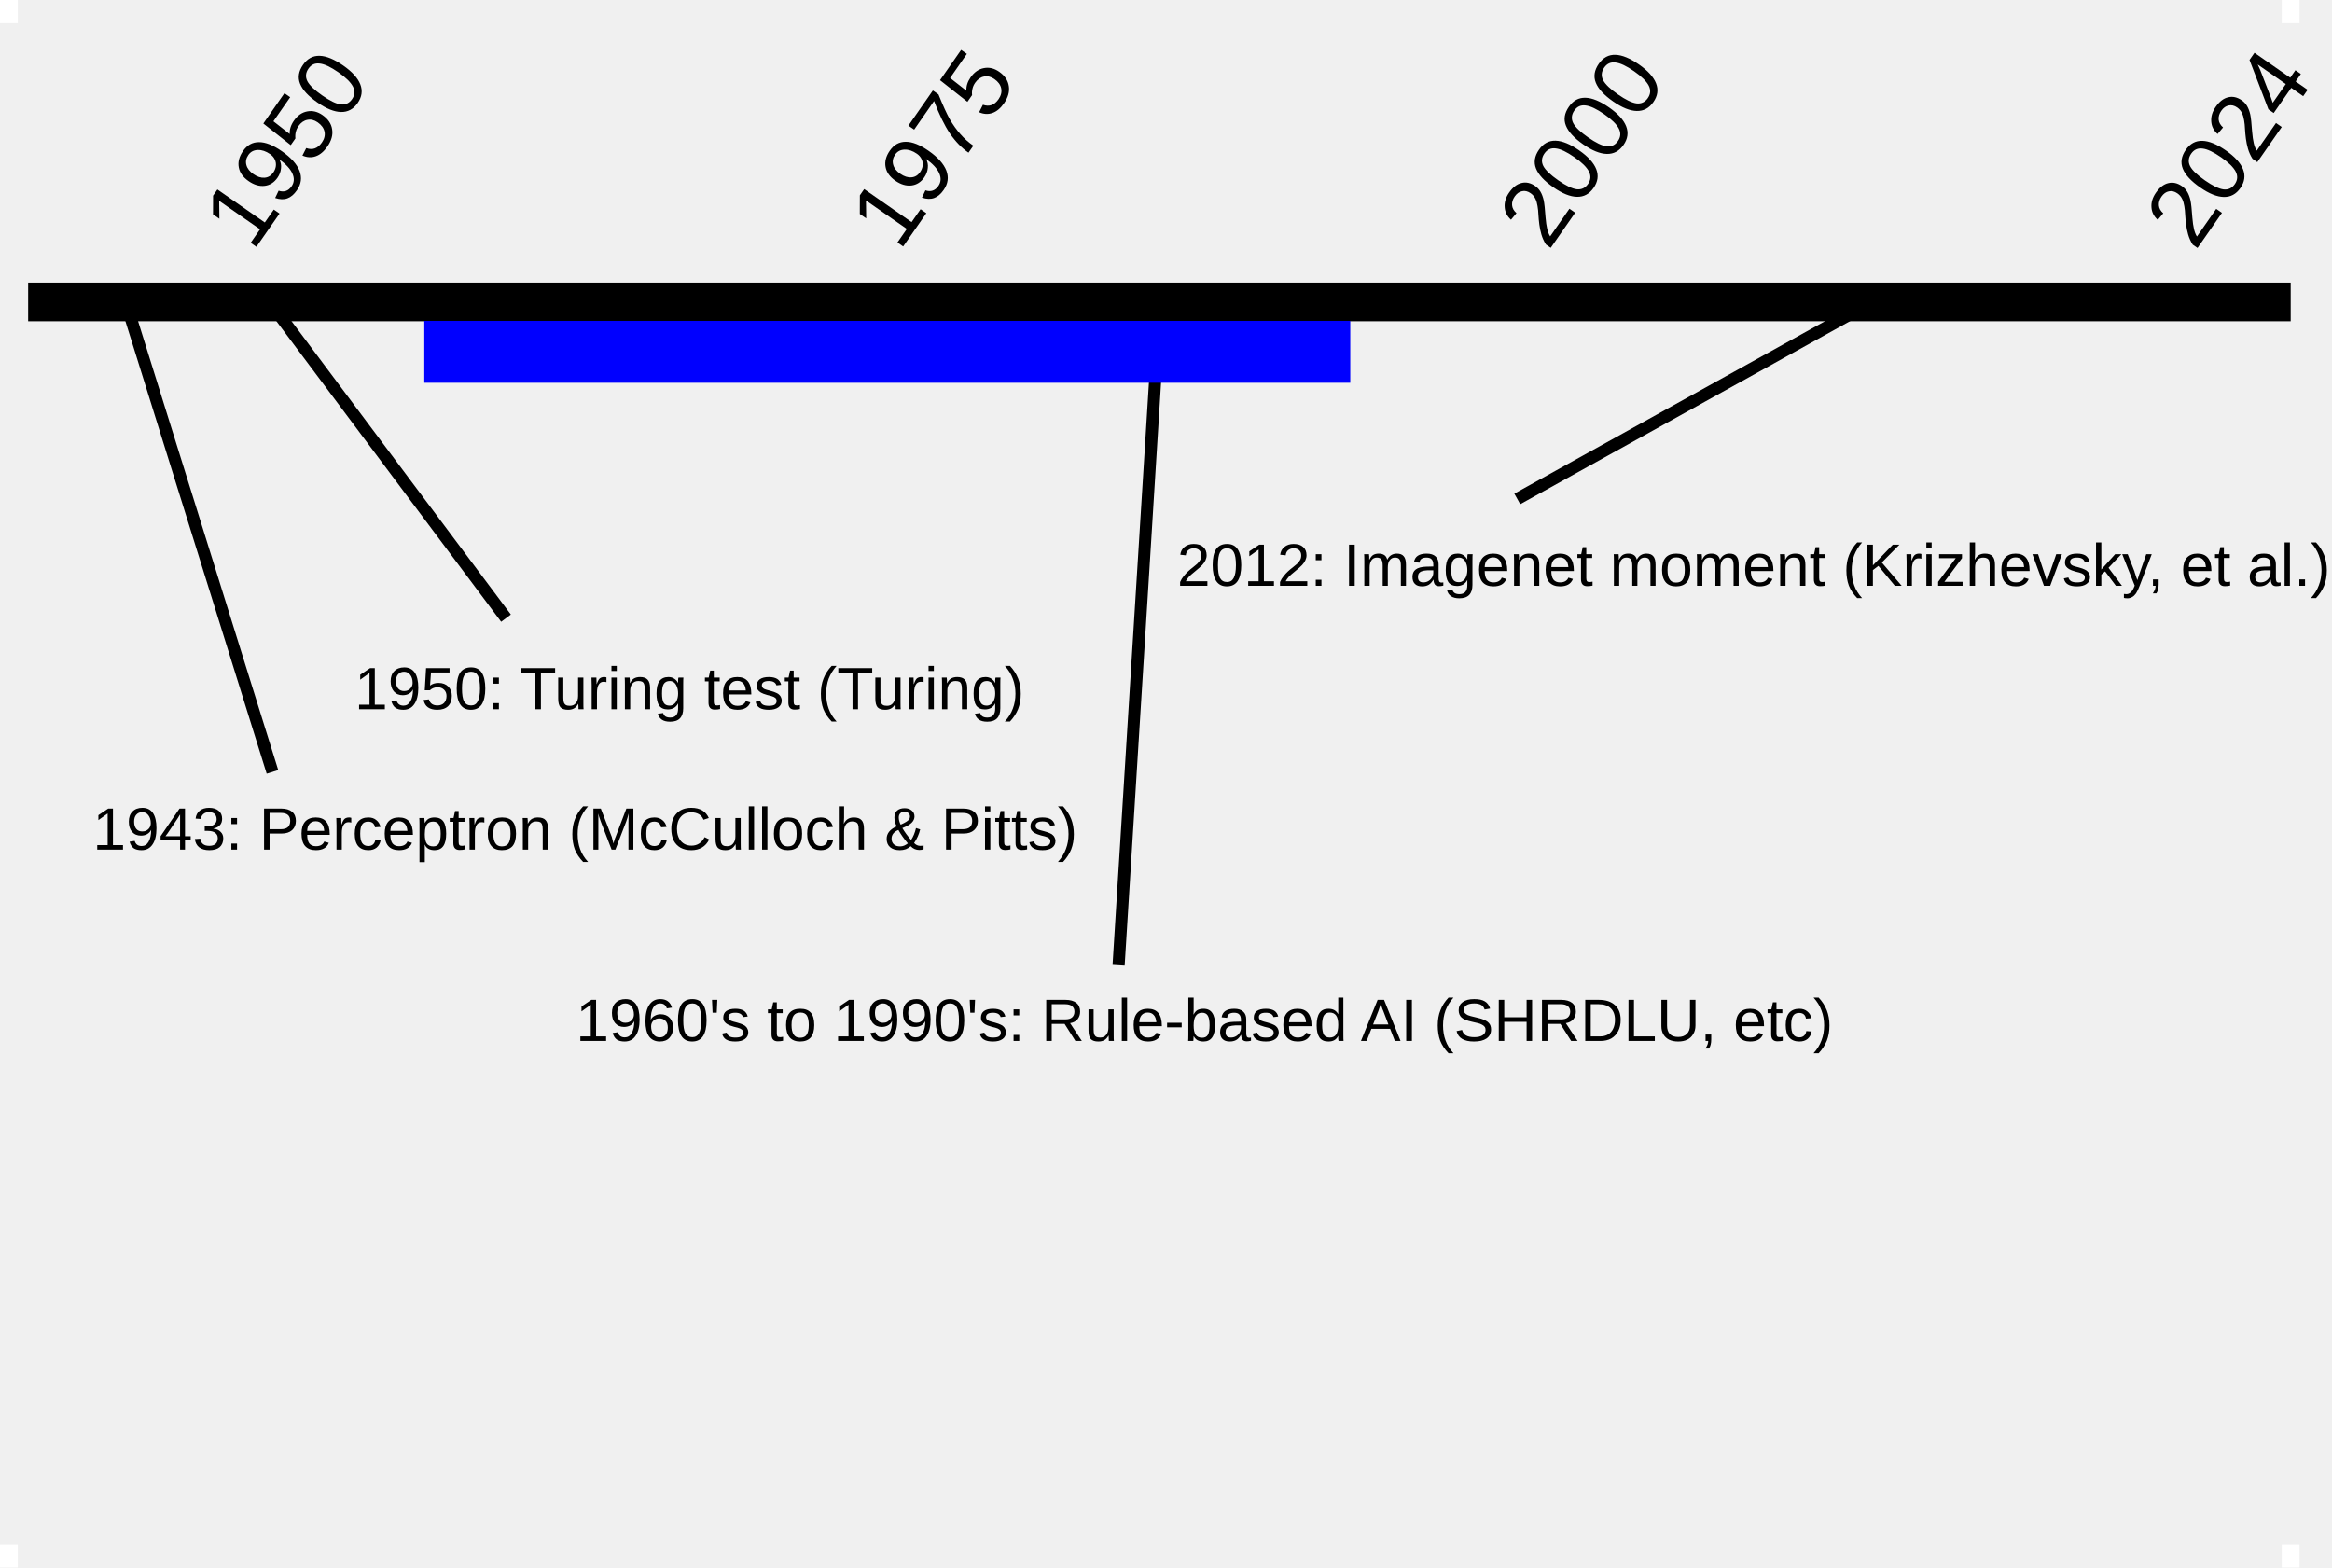
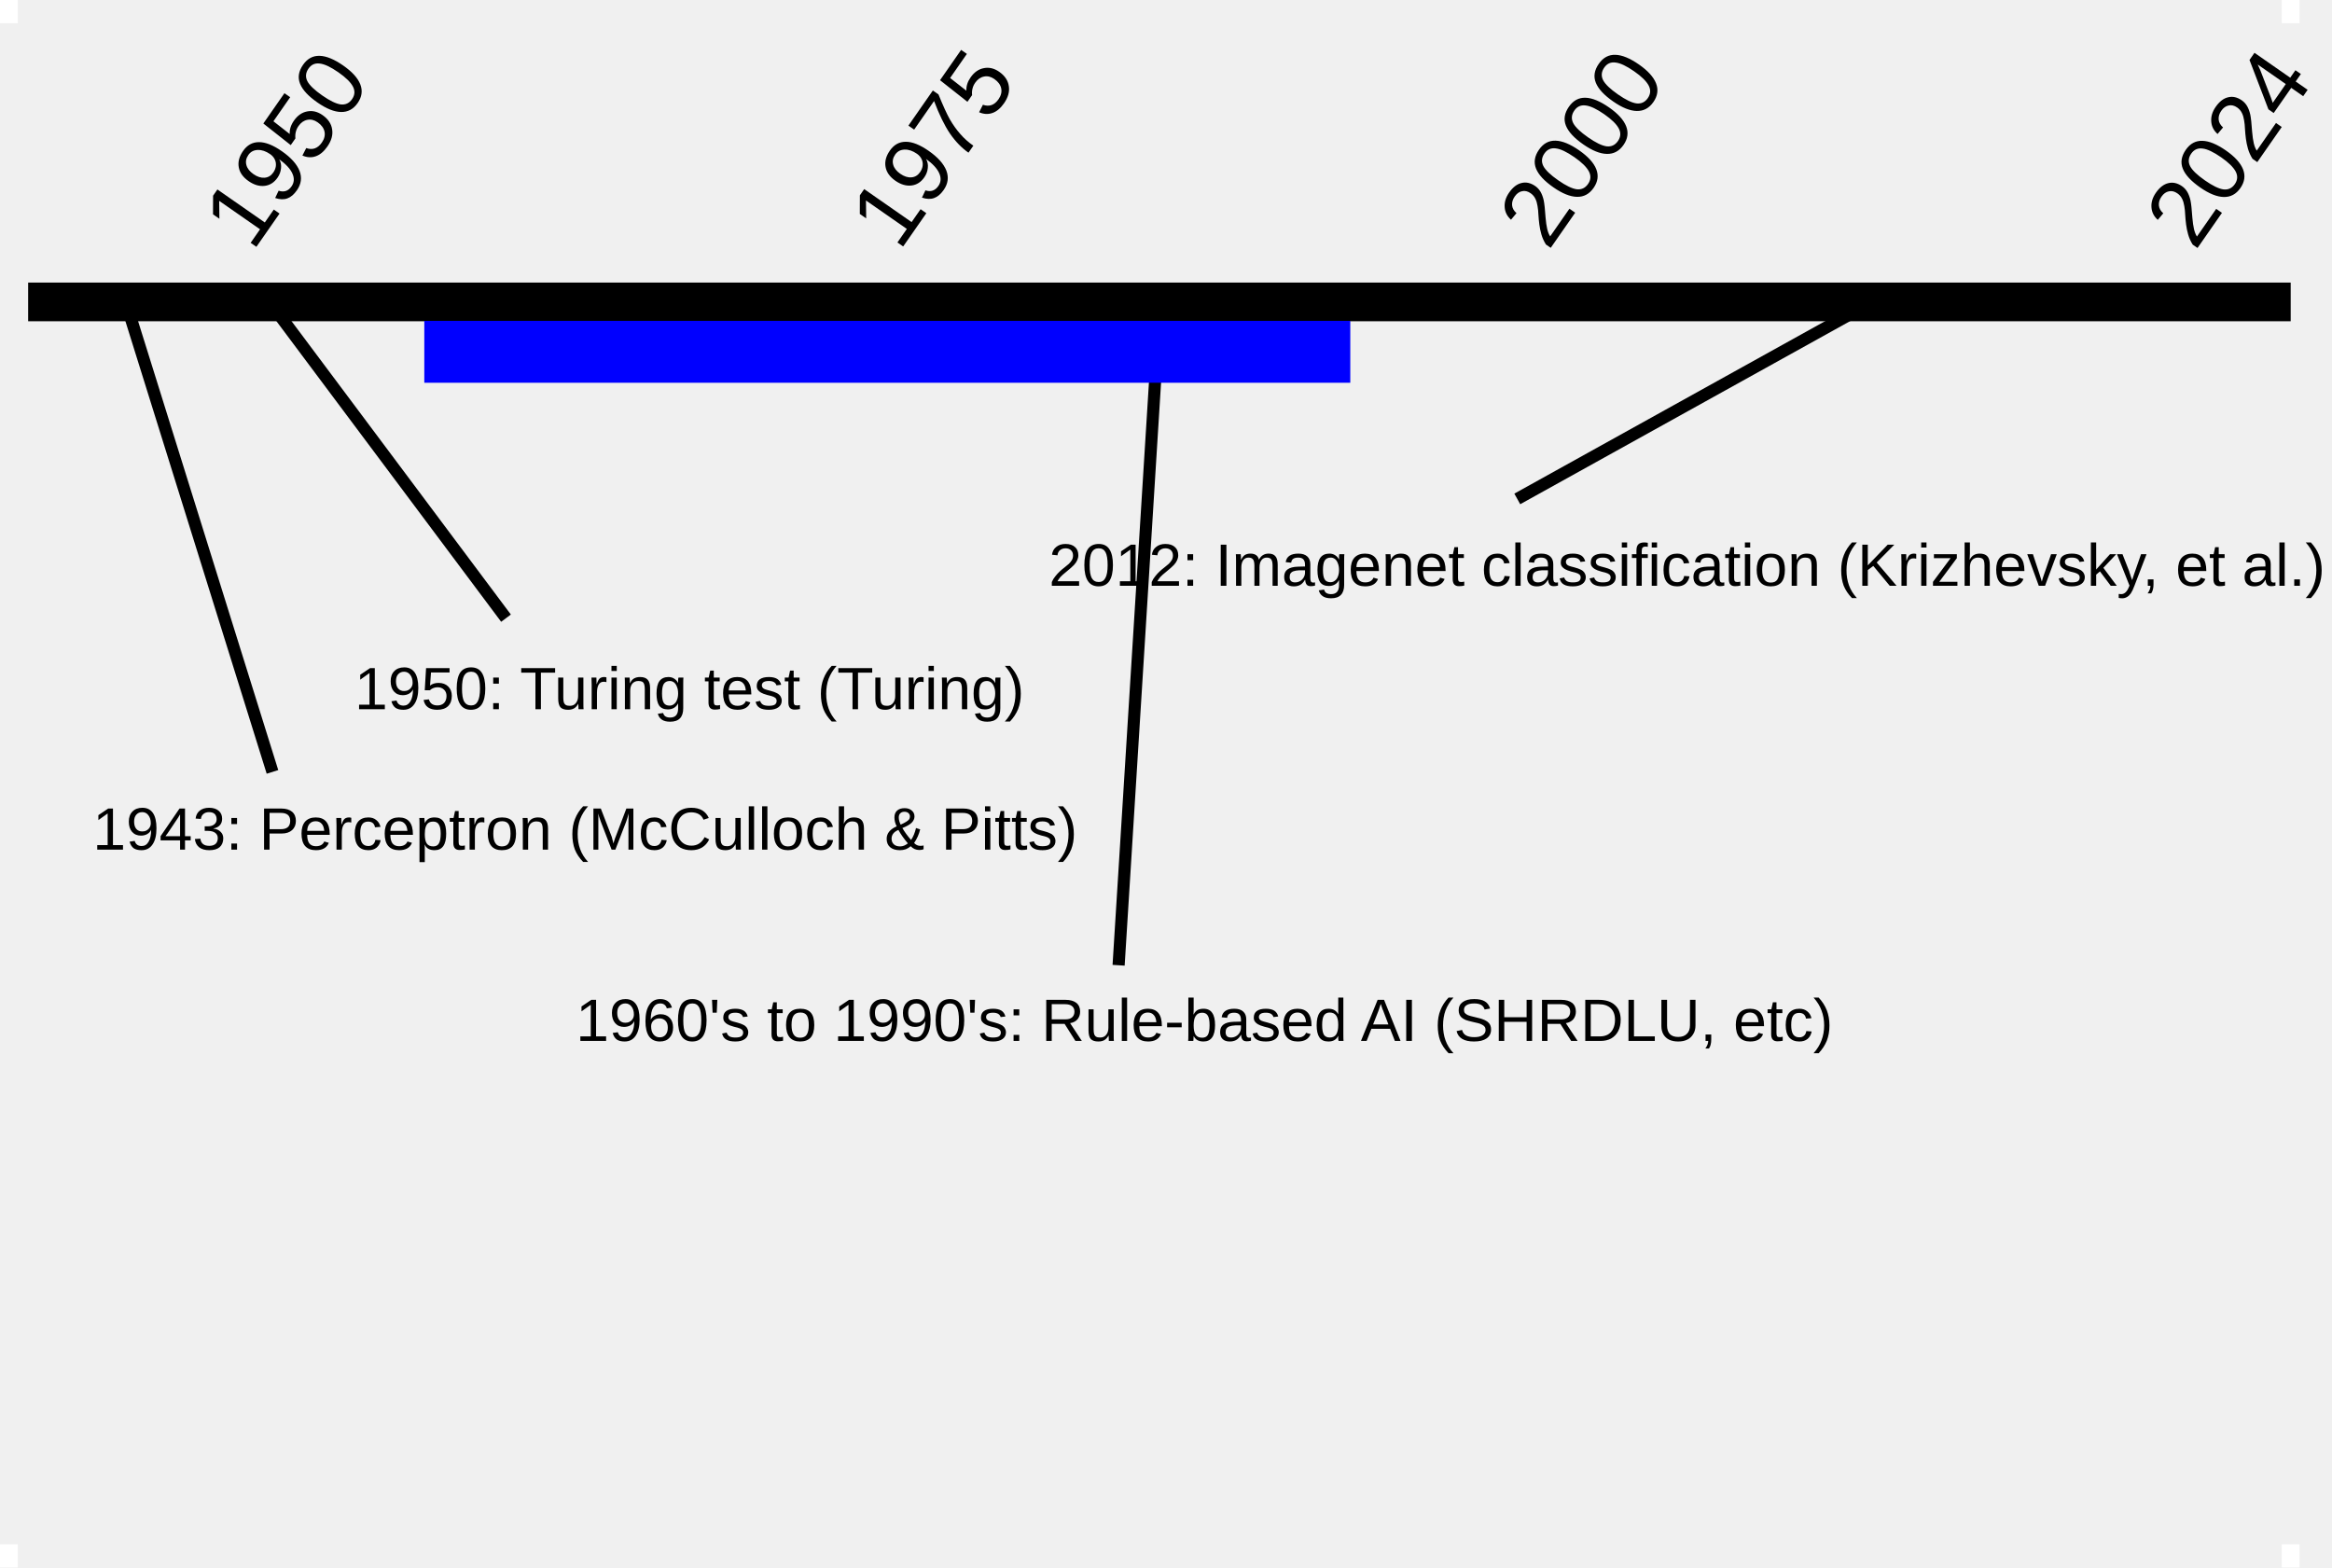
<svg xmlns="http://www.w3.org/2000/svg" width="192.42mm" height="129.344mm" viewBox="0 0 192.42 129.344" version="1.1" id="svg3930">
  <defs id="defs3927" />
  <g id="layer1" transform="translate(-8.093526,-93.78006)">
    <rect style="fill:#000000;stroke-width:3" id="rect4036" width="186.689" height="3.191" x="10.416" y="117.097" />
    <text xml:space="preserve" style="font-style:normal;font-weight:normal;font-size:7.761px;line-height:1.25;font-family:sans-serif;fill:#000000;fill-opacity:1;stroke:none;stroke-width:0.265" x="-77.557" y="89.229" id="text6372-20" transform="rotate(-55.15241)">
      <tspan id="tspan6370-5" style="font-style:normal;font-variant:normal;font-weight:normal;font-stretch:normal;font-size:7.761px;font-family:arial;-inkscape-font-specification:arial;stroke-width:0.265" x="-77.557" y="89.229">1950</tspan>
    </text>
    <text xml:space="preserve" style="font-style:normal;font-weight:normal;font-size:7.761px;line-height:1.25;font-family:sans-serif;fill:#000000;fill-opacity:1;stroke:none;stroke-width:0.265" x="-47.038" y="133.007" id="text6372-20-5" transform="rotate(-55.15241)">
      <tspan id="tspan6370-5-2" style="font-style:normal;font-variant:normal;font-weight:normal;font-stretch:normal;font-size:7.761px;font-family:arial;-inkscape-font-specification:arial;stroke-width:0.265" x="-47.038" y="133.007">1975</tspan>
    </text>
    <text xml:space="preserve" style="font-style:normal;font-weight:normal;font-size:7.761px;line-height:1.25;font-family:sans-serif;fill:#000000;fill-opacity:1;stroke:none;stroke-width:0.265" x="14.086" y="220.723" id="text6372-6" transform="rotate(-55.15241)">
      <tspan id="tspan6370-1" style="font-style:normal;font-variant:normal;font-weight:normal;font-stretch:normal;font-size:7.761px;font-family:arial;-inkscape-font-specification:arial;stroke-width:0.265" x="14.086" y="220.723">2024</tspan>
    </text>
    <text xml:space="preserve" style="font-style:normal;font-weight:normal;font-size:7.761px;line-height:1.25;font-family:sans-serif;fill:#000000;fill-opacity:1;stroke:none;stroke-width:0.265" x="-16.4" y="176.922" id="text6372-2" transform="rotate(-55.15241)">
      <tspan id="tspan6370-2" style="font-style:normal;font-variant:normal;font-weight:normal;font-stretch:normal;font-size:7.761px;font-family:arial;-inkscape-font-specification:arial;stroke-width:0.265" x="-16.4" y="176.922">2000</tspan>
    </text>
    <rect style="fill:#ffffff;stroke-width:3" id="rect16038" width="1.467" height="1.916" x="8.094" y="93.78" />
    <rect style="fill:#ffffff;stroke-width:3" id="rect16038-0" width="1.467" height="1.916" x="196.368" y="93.78" />
    <rect style="fill:#ffffff;stroke-width:3" id="rect16038-0-2" width="1.467" height="1.916" x="196.368" y="221.208" />
    <rect style="fill:#ffffff;stroke-width:3" id="rect16038-0-2-8" width="1.467" height="1.916" x="8.094" y="221.208" />
    <text xml:space="preserve" style="font-style:normal;font-weight:normal;font-size:4.939px;line-height:1.25;font-family:sans-serif;fill:#000000;fill-opacity:1;stroke:none;stroke-width:0.265" x="15.744" y="163.886" id="text18414">
      <tspan id="tspan18412" style="font-style:normal;font-variant:normal;font-weight:normal;font-stretch:normal;font-size:4.939px;font-family:arial;-inkscape-font-specification:arial;stroke-width:0.265" x="15.744" y="163.886">1943: Perceptron (McCulloch &amp; Pitts)</tspan>
    </text>
    <text xml:space="preserve" style="font-style:normal;font-weight:normal;font-size:4.939px;line-height:1.25;font-family:sans-serif;fill:#000000;fill-opacity:1;stroke:none;stroke-width:0.265" x="55.604" y="179.671" id="text18414-9">
      <tspan id="tspan18412-9" style="font-style:normal;font-variant:normal;font-weight:normal;font-stretch:normal;font-size:4.939px;font-family:arial;-inkscape-font-specification:arial;stroke-width:0.265" x="55.604" y="179.671">1960's to 1990's: Rule-based AI (SHRDLU, etc)</tspan>
    </text>
    <path style="fill:none;stroke:#000000;stroke-width:1;stroke-linecap:butt;stroke-linejoin:miter;stroke-opacity:1;stroke-miterlimit:4;stroke-dasharray:none" d="m 18.668,119.333 c 11.908,38.14 11.908,38.14 11.908,38.14 v 0" id="path20233" />
    <text xml:space="preserve" style="font-style:normal;font-weight:normal;font-size:4.939px;line-height:1.25;font-family:sans-serif;fill:#000000;fill-opacity:1;stroke:none;stroke-width:0.265" x="37.349" y="152.3" id="text18414-6">
      <tspan id="tspan18412-2" style="font-style:normal;font-variant:normal;font-weight:normal;font-stretch:normal;font-size:4.939px;font-family:arial;-inkscape-font-specification:arial;stroke-width:0.265" x="37.349" y="152.3">1950: Turing test (Turing)</tspan>
    </text>
    <path style="fill:none;stroke:#000000;stroke-width:1;stroke-linecap:butt;stroke-linejoin:miter;stroke-miterlimit:4;stroke-dasharray:none;stroke-opacity:1" d="m 30.234,118.554 19.612,26.234" id="path20233-5" />
    <path style="fill:#0000ff;stroke:#000000;stroke-width:1;stroke-linecap:butt;stroke-linejoin:miter;stroke-miterlimit:4;stroke-dasharray:none;stroke-opacity:1" d="m 103.451,124.475 -3.058,48.953" id="path20233-5-4" />
-     <text xml:space="preserve" style="font-style:normal;font-weight:normal;font-size:4.939px;line-height:1.25;font-family:sans-serif;fill:#000000;fill-opacity:1;stroke:none;stroke-width:0.265" x="105.217" y="142.117" id="text18414-9-3">
-       <tspan id="tspan18412-9-6" style="font-style:normal;font-variant:normal;font-weight:normal;font-stretch:normal;font-size:4.939px;font-family:arial;-inkscape-font-specification:arial;stroke-width:0.265" x="105.217" y="142.117">2012: Imagenet moment (Krizhevsky, et al.)</tspan>
+     <text xml:space="preserve" style="font-style:normal;font-weight:normal;font-size:4.939px;line-height:1.25;font-family:sans-serif;fill:#000000;fill-opacity:1;stroke:none;stroke-width:0.265" x="94.634" y="142.117" id="text18414-9-3">
+       <tspan id="tspan18412-9-6" style="font-style:normal;font-variant:normal;font-weight:normal;font-stretch:normal;font-size:4.939px;font-family:arial;-inkscape-font-specification:arial;stroke-width:0.265" x="94.634" y="142.117">2012: Imagenet classification (Krizhevsky, et al.)</tspan>
    </text>
    <path style="fill:#0000ff;stroke:#000000;stroke-width:1;stroke-linecap:butt;stroke-linejoin:miter;stroke-miterlimit:4;stroke-dasharray:none;stroke-opacity:1" d="m 160.643,119.767 -27.354,15.181" id="path20233-5-4-0" />
    <rect style="fill:#0000ff;stroke-width:1;stroke-miterlimit:4;stroke-dasharray:none" id="rect23017" width="76.405" height="5.108" x="43.104" y="120.255" />
  </g>
</svg>
